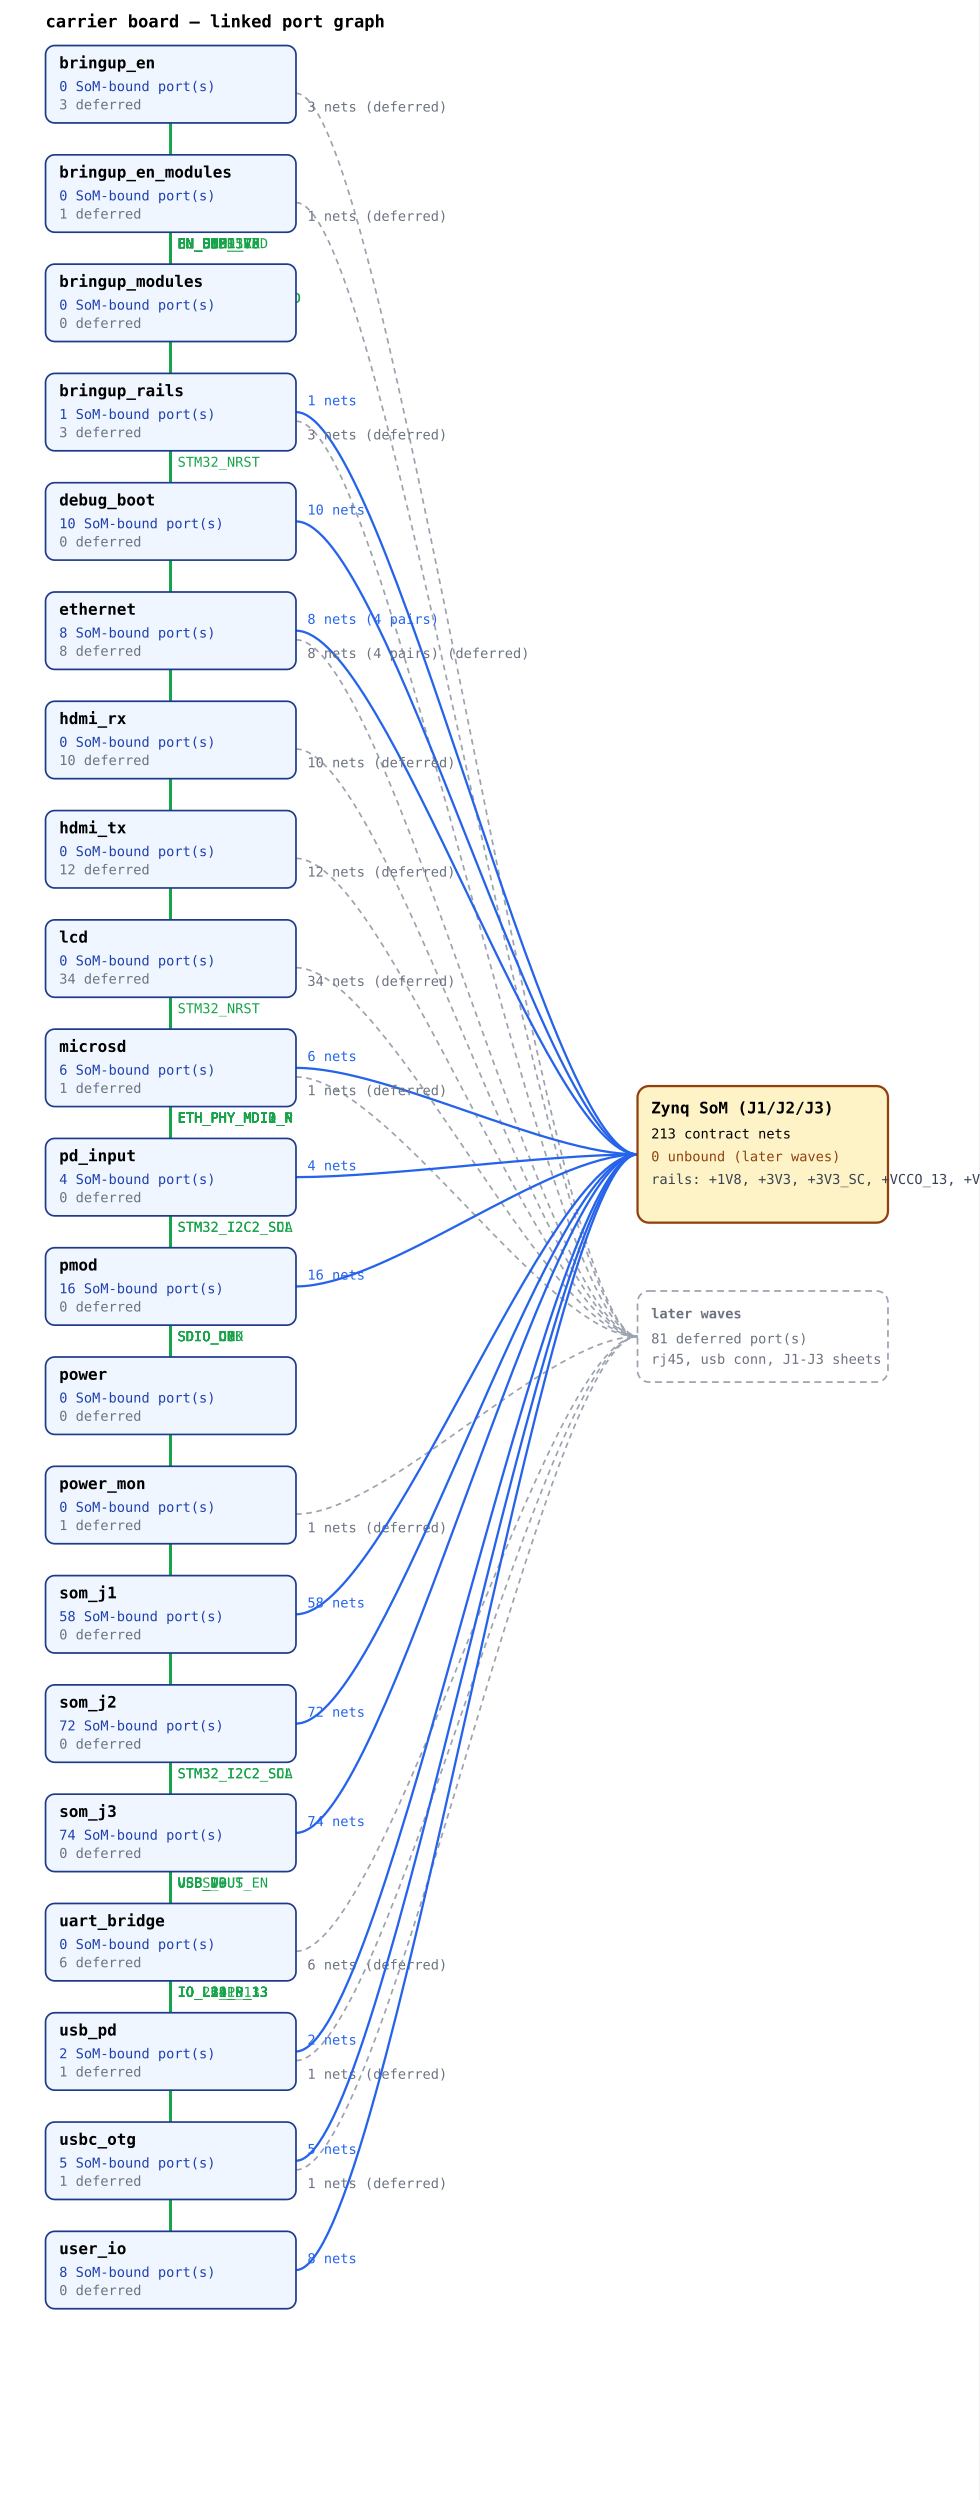
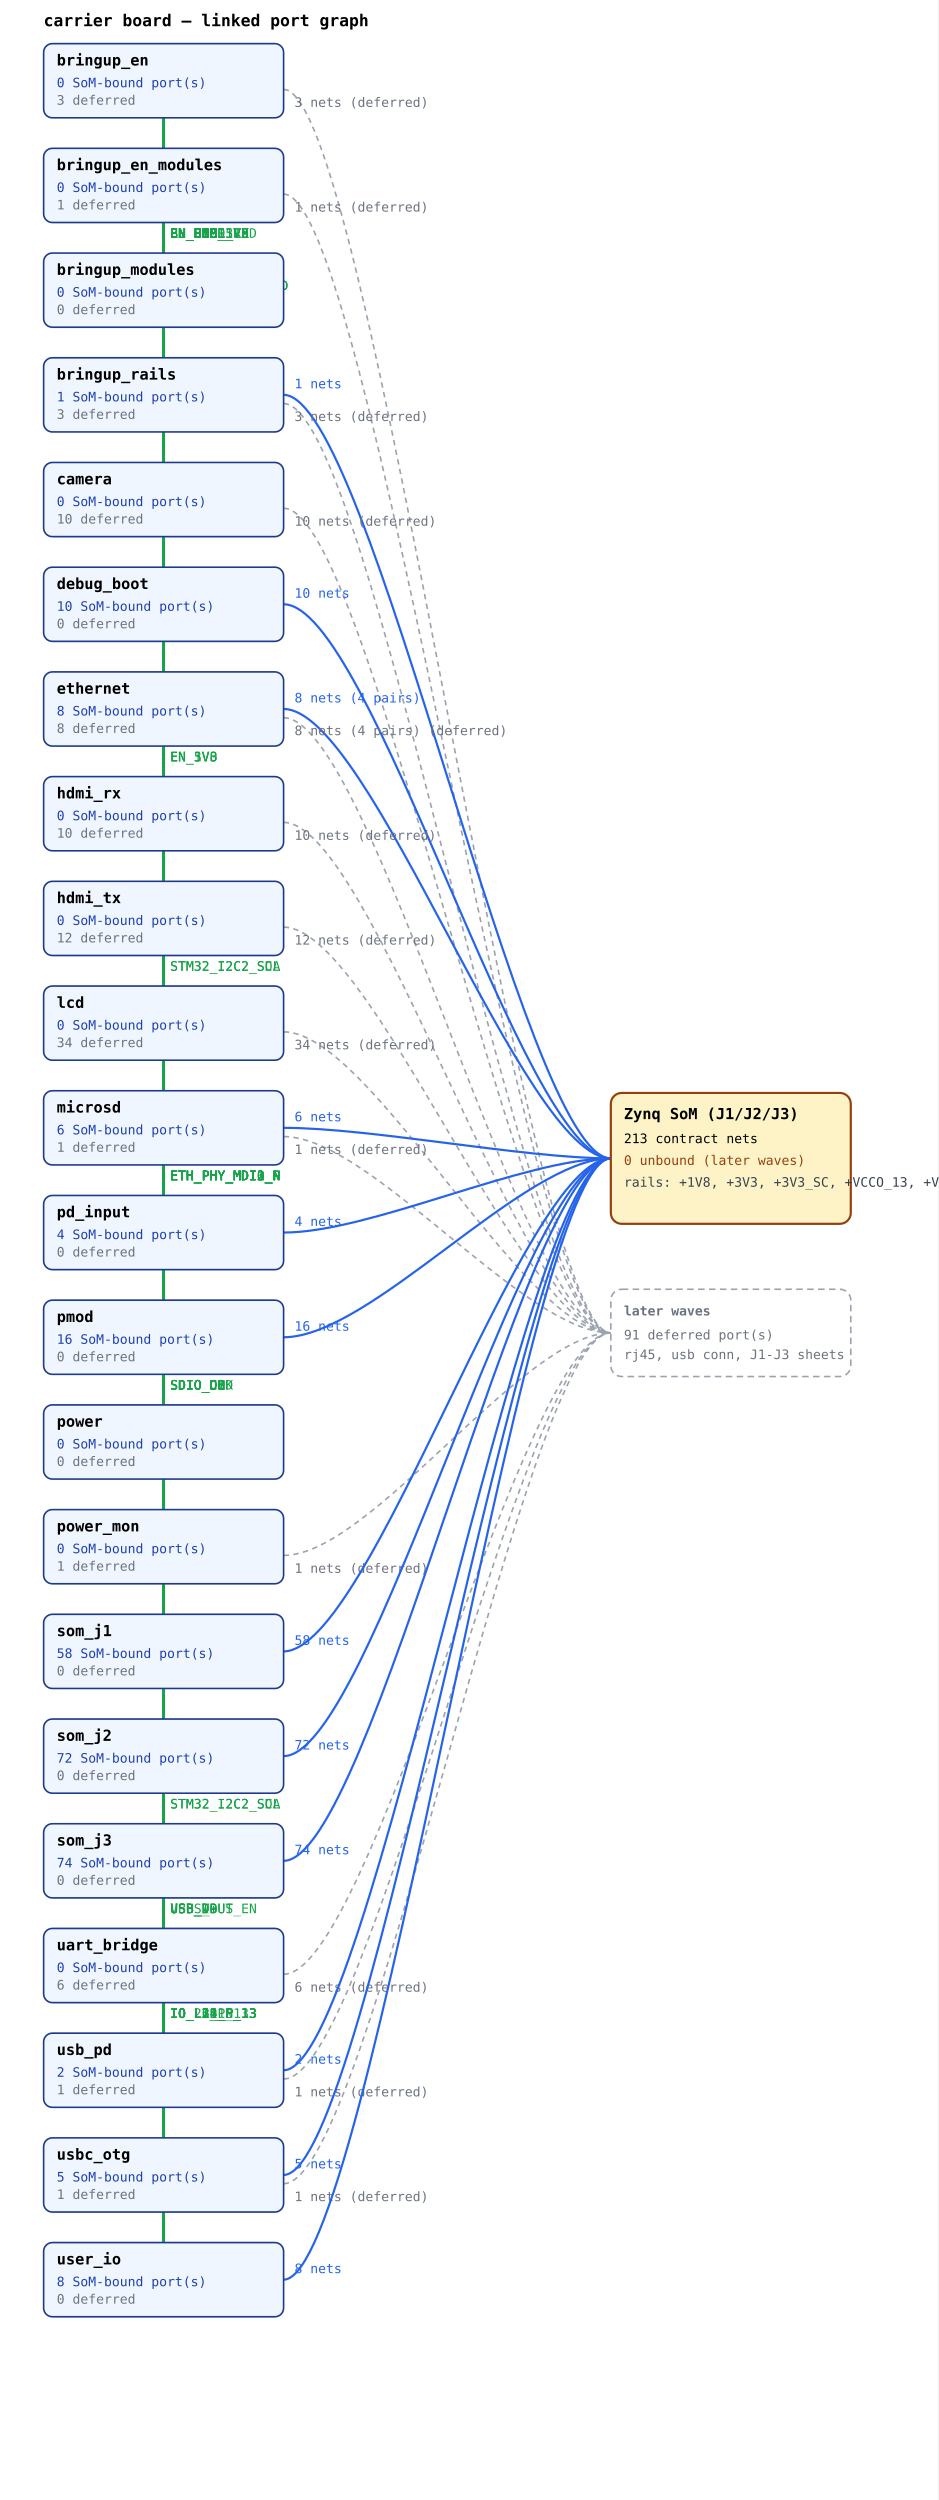
- <svg xmlns="http://www.w3.org/2000/svg" viewBox="0 0 860 2196" font-family="ui-monospace, SFMono-Regular, Menlo, monospace" font-size="12">
-   <rect width="860" height="2196" fill="white" />
+ <svg xmlns="http://www.w3.org/2000/svg" viewBox="0 0 860 2292" font-family="ui-monospace, SFMono-Regular, Menlo, monospace" font-size="12">
+   <rect width="860" height="2292" fill="white" />
  <text x="40" y="24" font-size="15" font-weight="bold">carrier board — linked port graph</text>
-   <path d="M260,82 C340,82 480,1174 560,1174" fill="none" stroke="#9ca3af" stroke-width="1.5" stroke-dasharray="5,4" />
+   <path d="M260,82 C340,82 480,1222 560,1222" fill="none" stroke="#9ca3af" stroke-width="1.5" stroke-dasharray="5,4" />
  <text x="270" y="98" fill="#6b7280">3 nets (deferred)</text>
-   <path d="M260,178 C340,178 480,1174 560,1174" fill="none" stroke="#9ca3af" stroke-width="1.5" stroke-dasharray="5,4" />
+   <path d="M260,178 C340,178 480,1222 560,1222" fill="none" stroke="#9ca3af" stroke-width="1.5" stroke-dasharray="5,4" />
  <text x="270" y="194" fill="#6b7280">1 nets (deferred)</text>
-   <path d="M260,362 C340,362 480,1014 560,1014" fill="none" stroke="#2563eb" stroke-width="2" />
+   <path d="M260,362 C340,362 480,1062 560,1062" fill="none" stroke="#2563eb" stroke-width="2" />
  <text x="270" y="356" fill="#2563eb">1 nets</text>
-   <path d="M260,370 C340,370 480,1174 560,1174" fill="none" stroke="#9ca3af" stroke-width="1.5" stroke-dasharray="5,4" />
+   <path d="M260,370 C340,370 480,1222 560,1222" fill="none" stroke="#9ca3af" stroke-width="1.5" stroke-dasharray="5,4" />
  <text x="270" y="386" fill="#6b7280">3 nets (deferred)</text>
-   <path d="M260,458 C340,458 480,1014 560,1014" fill="none" stroke="#2563eb" stroke-width="2" />
-   <text x="270" y="452" fill="#2563eb">10 nets</text>
-   <path d="M260,554 C340,554 480,1014 560,1014" fill="none" stroke="#2563eb" stroke-width="2" />
-   <text x="270" y="548" fill="#2563eb">8 nets (4 pairs)</text>
-   <path d="M260,562 C340,562 480,1174 560,1174" fill="none" stroke="#9ca3af" stroke-width="1.5" stroke-dasharray="5,4" />
-   <text x="270" y="578" fill="#6b7280">8 nets (4 pairs) (deferred)</text>
-   <path d="M260,658 C340,658 480,1174 560,1174" fill="none" stroke="#9ca3af" stroke-width="1.5" stroke-dasharray="5,4" />
-   <text x="270" y="674" fill="#6b7280">10 nets (deferred)</text>
-   <path d="M260,754 C340,754 480,1174 560,1174" fill="none" stroke="#9ca3af" stroke-width="1.5" stroke-dasharray="5,4" />
-   <text x="270" y="770" fill="#6b7280">12 nets (deferred)</text>
-   <path d="M260,850 C340,850 480,1174 560,1174" fill="none" stroke="#9ca3af" stroke-width="1.5" stroke-dasharray="5,4" />
-   <text x="270" y="866" fill="#6b7280">34 nets (deferred)</text>
-   <path d="M260,938 C340,938 480,1014 560,1014" fill="none" stroke="#2563eb" stroke-width="2" />
-   <text x="270" y="932" fill="#2563eb">6 nets</text>
-   <path d="M260,946 C340,946 480,1174 560,1174" fill="none" stroke="#9ca3af" stroke-width="1.5" stroke-dasharray="5,4" />
-   <text x="270" y="962" fill="#6b7280">1 nets (deferred)</text>
-   <path d="M260,1034 C340,1034 480,1014 560,1014" fill="none" stroke="#2563eb" stroke-width="2" />
-   <text x="270" y="1028" fill="#2563eb">4 nets</text>
-   <path d="M260,1130 C340,1130 480,1014 560,1014" fill="none" stroke="#2563eb" stroke-width="2" />
-   <text x="270" y="1124" fill="#2563eb">16 nets</text>
-   <path d="M260,1330 C340,1330 480,1174 560,1174" fill="none" stroke="#9ca3af" stroke-width="1.5" stroke-dasharray="5,4" />
-   <text x="270" y="1346" fill="#6b7280">1 nets (deferred)</text>
-   <path d="M260,1418 C340,1418 480,1014 560,1014" fill="none" stroke="#2563eb" stroke-width="2" />
-   <text x="270" y="1412" fill="#2563eb">58 nets</text>
-   <path d="M260,1514 C340,1514 480,1014 560,1014" fill="none" stroke="#2563eb" stroke-width="2" />
-   <text x="270" y="1508" fill="#2563eb">72 nets</text>
-   <path d="M260,1610 C340,1610 480,1014 560,1014" fill="none" stroke="#2563eb" stroke-width="2" />
-   <text x="270" y="1604" fill="#2563eb">74 nets</text>
-   <path d="M260,1714 C340,1714 480,1174 560,1174" fill="none" stroke="#9ca3af" stroke-width="1.5" stroke-dasharray="5,4" />
-   <text x="270" y="1730" fill="#6b7280">6 nets (deferred)</text>
-   <path d="M260,1802 C340,1802 480,1014 560,1014" fill="none" stroke="#2563eb" stroke-width="2" />
-   <text x="270" y="1796" fill="#2563eb">2 nets</text>
-   <path d="M260,1810 C340,1810 480,1174 560,1174" fill="none" stroke="#9ca3af" stroke-width="1.5" stroke-dasharray="5,4" />
-   <text x="270" y="1826" fill="#6b7280">1 nets (deferred)</text>
-   <path d="M260,1898 C340,1898 480,1014 560,1014" fill="none" stroke="#2563eb" stroke-width="2" />
-   <text x="270" y="1892" fill="#2563eb">5 nets</text>
-   <path d="M260,1906 C340,1906 480,1174 560,1174" fill="none" stroke="#9ca3af" stroke-width="1.5" stroke-dasharray="5,4" />
+   <path d="M260,466 C340,466 480,1222 560,1222" fill="none" stroke="#9ca3af" stroke-width="1.5" stroke-dasharray="5,4" />
+   <text x="270" y="482" fill="#6b7280">10 nets (deferred)</text>
+   <path d="M260,554 C340,554 480,1062 560,1062" fill="none" stroke="#2563eb" stroke-width="2" />
+   <text x="270" y="548" fill="#2563eb">10 nets</text>
+   <path d="M260,650 C340,650 480,1062 560,1062" fill="none" stroke="#2563eb" stroke-width="2" />
+   <text x="270" y="644" fill="#2563eb">8 nets (4 pairs)</text>
+   <path d="M260,658 C340,658 480,1222 560,1222" fill="none" stroke="#9ca3af" stroke-width="1.5" stroke-dasharray="5,4" />
+   <text x="270" y="674" fill="#6b7280">8 nets (4 pairs) (deferred)</text>
+   <path d="M260,754 C340,754 480,1222 560,1222" fill="none" stroke="#9ca3af" stroke-width="1.5" stroke-dasharray="5,4" />
+   <text x="270" y="770" fill="#6b7280">10 nets (deferred)</text>
+   <path d="M260,850 C340,850 480,1222 560,1222" fill="none" stroke="#9ca3af" stroke-width="1.5" stroke-dasharray="5,4" />
+   <text x="270" y="866" fill="#6b7280">12 nets (deferred)</text>
+   <path d="M260,946 C340,946 480,1222 560,1222" fill="none" stroke="#9ca3af" stroke-width="1.5" stroke-dasharray="5,4" />
+   <text x="270" y="962" fill="#6b7280">34 nets (deferred)</text>
+   <path d="M260,1034 C340,1034 480,1062 560,1062" fill="none" stroke="#2563eb" stroke-width="2" />
+   <text x="270" y="1028" fill="#2563eb">6 nets</text>
+   <path d="M260,1042 C340,1042 480,1222 560,1222" fill="none" stroke="#9ca3af" stroke-width="1.5" stroke-dasharray="5,4" />
+   <text x="270" y="1058" fill="#6b7280">1 nets (deferred)</text>
+   <path d="M260,1130 C340,1130 480,1062 560,1062" fill="none" stroke="#2563eb" stroke-width="2" />
+   <text x="270" y="1124" fill="#2563eb">4 nets</text>
+   <path d="M260,1226 C340,1226 480,1062 560,1062" fill="none" stroke="#2563eb" stroke-width="2" />
+   <text x="270" y="1220" fill="#2563eb">16 nets</text>
+   <path d="M260,1426 C340,1426 480,1222 560,1222" fill="none" stroke="#9ca3af" stroke-width="1.5" stroke-dasharray="5,4" />
+   <text x="270" y="1442" fill="#6b7280">1 nets (deferred)</text>
+   <path d="M260,1514 C340,1514 480,1062 560,1062" fill="none" stroke="#2563eb" stroke-width="2" />
+   <text x="270" y="1508" fill="#2563eb">58 nets</text>
+   <path d="M260,1610 C340,1610 480,1062 560,1062" fill="none" stroke="#2563eb" stroke-width="2" />
+   <text x="270" y="1604" fill="#2563eb">72 nets</text>
+   <path d="M260,1706 C340,1706 480,1062 560,1062" fill="none" stroke="#2563eb" stroke-width="2" />
+   <text x="270" y="1700" fill="#2563eb">74 nets</text>
+   <path d="M260,1810 C340,1810 480,1222 560,1222" fill="none" stroke="#9ca3af" stroke-width="1.5" stroke-dasharray="5,4" />
+   <text x="270" y="1826" fill="#6b7280">6 nets (deferred)</text>
+   <path d="M260,1898 C340,1898 480,1062 560,1062" fill="none" stroke="#2563eb" stroke-width="2" />
+   <text x="270" y="1892" fill="#2563eb">2 nets</text>
+   <path d="M260,1906 C340,1906 480,1222 560,1222" fill="none" stroke="#9ca3af" stroke-width="1.5" stroke-dasharray="5,4" />
  <text x="270" y="1922" fill="#6b7280">1 nets (deferred)</text>
-   <path d="M260,1994 C340,1994 480,1014 560,1014" fill="none" stroke="#2563eb" stroke-width="2" />
-   <text x="270" y="1988" fill="#2563eb">8 nets</text>
+   <path d="M260,1994 C340,1994 480,1062 560,1062" fill="none" stroke="#2563eb" stroke-width="2" />
+   <text x="270" y="1988" fill="#2563eb">5 nets</text>
+   <path d="M260,2002 C340,2002 480,1222 560,1222" fill="none" stroke="#9ca3af" stroke-width="1.5" stroke-dasharray="5,4" />
+   <text x="270" y="2018" fill="#6b7280">1 nets (deferred)</text>
+   <path d="M260,2090 C340,2090 480,1062 560,1062" fill="none" stroke="#2563eb" stroke-width="2" />
+   <text x="270" y="2084" fill="#2563eb">8 nets</text>
  <line x1="150" y1="108" x2="150" y2="328" stroke="#16a34a" stroke-width="2" />
  <text x="156" y="218" fill="#16a34a">BU_DIP_1V8</text>
  <line x1="150" y1="108" x2="150" y2="328" stroke="#16a34a" stroke-width="2" />
  <text x="156" y="218" fill="#16a34a">BU_DIP_3V3</text>
  <line x1="150" y1="108" x2="150" y2="328" stroke="#16a34a" stroke-width="2" />
  <text x="156" y="218" fill="#16a34a">BU_DIP_5V0</text>
-   <line x1="150" y1="108" x2="150" y2="1192" stroke="#16a34a" stroke-width="2" />
-   <text x="156" y="650" fill="#16a34a">EN_1V8</text>
-   <line x1="150" y1="108" x2="150" y2="1192" stroke="#16a34a" stroke-width="2" />
-   <text x="156" y="650" fill="#16a34a">EN_3V3</text>
-   <line x1="150" y1="108" x2="150" y2="1192" stroke="#16a34a" stroke-width="2" />
-   <text x="156" y="650" fill="#16a34a">EN_5V0</text>
+   <line x1="150" y1="108" x2="150" y2="1288" stroke="#16a34a" stroke-width="2" />
+   <text x="156" y="698" fill="#16a34a">EN_1V8</text>
+   <line x1="150" y1="108" x2="150" y2="1288" stroke="#16a34a" stroke-width="2" />
+   <text x="156" y="698" fill="#16a34a">EN_3V3</text>
+   <line x1="150" y1="108" x2="150" y2="1288" stroke="#16a34a" stroke-width="2" />
+   <text x="156" y="698" fill="#16a34a">EN_5V0</text>
  <line x1="150" y1="204" x2="150" y2="232" stroke="#16a34a" stroke-width="2" />
  <text x="156" y="218" fill="#16a34a">EN_CAM</text>
  <line x1="150" y1="204" x2="150" y2="232" stroke="#16a34a" stroke-width="2" />
  <text x="156" y="218" fill="#16a34a">EN_HDMI_RX</text>
  <line x1="150" y1="204" x2="150" y2="232" stroke="#16a34a" stroke-width="2" />
  <text x="156" y="218" fill="#16a34a">EN_HDMI_TX</text>
  <line x1="150" y1="204" x2="150" y2="232" stroke="#16a34a" stroke-width="2" />
  <text x="156" y="218" fill="#16a34a">EN_LCD</text>
  <line x1="150" y1="204" x2="150" y2="232" stroke="#16a34a" stroke-width="2" />
  <text x="156" y="218" fill="#16a34a">EN_PMOD</text>
  <line x1="150" y1="204" x2="150" y2="232" stroke="#16a34a" stroke-width="2" />
  <text x="156" y="218" fill="#16a34a">EN_SD</text>
  <line x1="150" y1="204" x2="150" y2="232" stroke="#16a34a" stroke-width="2" />
  <text x="156" y="218" fill="#16a34a">EN_USB</text>
  <line x1="150" y1="204" x2="150" y2="232" stroke="#16a34a" stroke-width="2" />
  <text x="156" y="218" fill="#16a34a">EN_USER_LED</text>
  <line x1="150" y1="204" x2="150" y2="328" stroke="#16a34a" stroke-width="2" />
  <text x="156" y="266" fill="#16a34a">BU_DIP_CAM</text>
  <line x1="150" y1="204" x2="150" y2="328" stroke="#16a34a" stroke-width="2" />
  <text x="156" y="266" fill="#16a34a">BU_DIP_HDMI_RX</text>
  <line x1="150" y1="204" x2="150" y2="328" stroke="#16a34a" stroke-width="2" />
  <text x="156" y="266" fill="#16a34a">BU_DIP_HDMI_TX</text>
  <line x1="150" y1="204" x2="150" y2="328" stroke="#16a34a" stroke-width="2" />
  <text x="156" y="266" fill="#16a34a">BU_DIP_LCD</text>
  <line x1="150" y1="204" x2="150" y2="328" stroke="#16a34a" stroke-width="2" />
  <text x="156" y="266" fill="#16a34a">BU_DIP_PMOD</text>
  <line x1="150" y1="204" x2="150" y2="328" stroke="#16a34a" stroke-width="2" />
  <text x="156" y="266" fill="#16a34a">BU_DIP_SD</text>
  <line x1="150" y1="204" x2="150" y2="328" stroke="#16a34a" stroke-width="2" />
  <text x="156" y="266" fill="#16a34a">BU_DIP_SPARE</text>
  <line x1="150" y1="204" x2="150" y2="328" stroke="#16a34a" stroke-width="2" />
  <text x="156" y="266" fill="#16a34a">BU_DIP_USB</text>
  <line x1="150" y1="204" x2="150" y2="328" stroke="#16a34a" stroke-width="2" />
  <text x="156" y="266" fill="#16a34a">BU_DIP_USER_LED</text>
  <line x1="150" y1="204" x2="150" y2="328" stroke="#16a34a" stroke-width="2" />
  <text x="156" y="266" fill="#16a34a">BU_OVR_CAM</text>
  <line x1="150" y1="204" x2="150" y2="328" stroke="#16a34a" stroke-width="2" />
  <text x="156" y="266" fill="#16a34a">BU_OVR_HDMI_RX</text>
  <line x1="150" y1="204" x2="150" y2="328" stroke="#16a34a" stroke-width="2" />
  <text x="156" y="266" fill="#16a34a">BU_OVR_HDMI_TX</text>
  <line x1="150" y1="204" x2="150" y2="328" stroke="#16a34a" stroke-width="2" />
  <text x="156" y="266" fill="#16a34a">BU_OVR_LCD</text>
  <line x1="150" y1="204" x2="150" y2="328" stroke="#16a34a" stroke-width="2" />
  <text x="156" y="266" fill="#16a34a">BU_OVR_LCD_BL</text>
  <line x1="150" y1="204" x2="150" y2="328" stroke="#16a34a" stroke-width="2" />
  <text x="156" y="266" fill="#16a34a">BU_OVR_PMOD</text>
  <line x1="150" y1="204" x2="150" y2="328" stroke="#16a34a" stroke-width="2" />
  <text x="156" y="266" fill="#16a34a">BU_OVR_SD</text>
  <line x1="150" y1="204" x2="150" y2="328" stroke="#16a34a" stroke-width="2" />
  <text x="156" y="266" fill="#16a34a">BU_OVR_USB</text>
  <line x1="150" y1="204" x2="150" y2="328" stroke="#16a34a" stroke-width="2" />
  <text x="156" y="266" fill="#16a34a">BU_OVR_USER_LED</text>
-   <line x1="150" y1="396" x2="150" y2="424" stroke="#16a34a" stroke-width="2" />
-   <text x="156" y="410" fill="#16a34a">STM32_NRST</text>
-   <line x1="150" y1="396" x2="150" y2="1288" stroke="#16a34a" stroke-width="2" />
-   <text x="156" y="842" fill="#16a34a">STM32_I2C2_SCL</text>
-   <line x1="150" y1="396" x2="150" y2="1288" stroke="#16a34a" stroke-width="2" />
-   <text x="156" y="842" fill="#16a34a">STM32_I2C2_SDA</text>
+   <line x1="150" y1="396" x2="150" y2="520" stroke="#16a34a" stroke-width="2" />
+   <text x="156" y="458" fill="#16a34a">STM32_NRST</text>
  <line x1="150" y1="396" x2="150" y2="1384" stroke="#16a34a" stroke-width="2" />
-   <text x="156" y="890" fill="#16a34a">STM32_NRST</text>
-   <line x1="150" y1="396" x2="150" y2="1768" stroke="#16a34a" stroke-width="2" />
-   <text x="156" y="1082" fill="#16a34a">STM32_I2C2_SCL</text>
-   <line x1="150" y1="396" x2="150" y2="1768" stroke="#16a34a" stroke-width="2" />
-   <text x="156" y="1082" fill="#16a34a">STM32_I2C2_SDA</text>
-   <line x1="150" y1="492" x2="150" y2="1384" stroke="#16a34a" stroke-width="2" />
-   <text x="156" y="938" fill="#16a34a">STM32_BOOT0</text>
-   <line x1="150" y1="492" x2="150" y2="1384" stroke="#16a34a" stroke-width="2" />
-   <text x="156" y="938" fill="#16a34a">STM32_GPIO5</text>
-   <line x1="150" y1="492" x2="150" y2="1384" stroke="#16a34a" stroke-width="2" />
-   <text x="156" y="938" fill="#16a34a">STM32_GPIO6</text>
-   <line x1="150" y1="492" x2="150" y2="1384" stroke="#16a34a" stroke-width="2" />
-   <text x="156" y="938" fill="#16a34a">STM32_GPIO7</text>
-   <line x1="150" y1="492" x2="150" y2="1384" stroke="#16a34a" stroke-width="2" />
-   <text x="156" y="938" fill="#16a34a">STM32_GPIO8</text>
-   <line x1="150" y1="492" x2="150" y2="1384" stroke="#16a34a" stroke-width="2" />
+   <text x="156" y="890" fill="#16a34a">STM32_I2C2_SCL</text>
+   <line x1="150" y1="396" x2="150" y2="1384" stroke="#16a34a" stroke-width="2" />
+   <text x="156" y="890" fill="#16a34a">STM32_I2C2_SDA</text>
+   <line x1="150" y1="396" x2="150" y2="1480" stroke="#16a34a" stroke-width="2" />
  <text x="156" y="938" fill="#16a34a">STM32_NRST</text>
-   <line x1="150" y1="492" x2="150" y2="1384" stroke="#16a34a" stroke-width="2" />
-   <text x="156" y="938" fill="#16a34a">ZYNQ_TCK</text>
-   <line x1="150" y1="492" x2="150" y2="1384" stroke="#16a34a" stroke-width="2" />
-   <text x="156" y="938" fill="#16a34a">ZYNQ_TDI</text>
-   <line x1="150" y1="492" x2="150" y2="1384" stroke="#16a34a" stroke-width="2" />
-   <text x="156" y="938" fill="#16a34a">ZYNQ_TDO</text>
-   <line x1="150" y1="492" x2="150" y2="1384" stroke="#16a34a" stroke-width="2" />
-   <text x="156" y="938" fill="#16a34a">ZYNQ_TMS</text>
-   <line x1="150" y1="588" x2="150" y2="1384" stroke="#16a34a" stroke-width="2" />
-   <text x="156" y="986" fill="#16a34a">ETH_PHY_MDI0_N</text>
-   <line x1="150" y1="588" x2="150" y2="1384" stroke="#16a34a" stroke-width="2" />
-   <text x="156" y="986" fill="#16a34a">ETH_PHY_MDI0_P</text>
-   <line x1="150" y1="588" x2="150" y2="1384" stroke="#16a34a" stroke-width="2" />
-   <text x="156" y="986" fill="#16a34a">ETH_PHY_MDI1_N</text>
-   <line x1="150" y1="588" x2="150" y2="1384" stroke="#16a34a" stroke-width="2" />
-   <text x="156" y="986" fill="#16a34a">ETH_PHY_MDI1_P</text>
-   <line x1="150" y1="588" x2="150" y2="1384" stroke="#16a34a" stroke-width="2" />
-   <text x="156" y="986" fill="#16a34a">ETH_PHY_MDI2_N</text>
-   <line x1="150" y1="588" x2="150" y2="1384" stroke="#16a34a" stroke-width="2" />
-   <text x="156" y="986" fill="#16a34a">ETH_PHY_MDI2_P</text>
-   <line x1="150" y1="588" x2="150" y2="1384" stroke="#16a34a" stroke-width="2" />
-   <text x="156" y="986" fill="#16a34a">ETH_PHY_MDI3_N</text>
-   <line x1="150" y1="588" x2="150" y2="1384" stroke="#16a34a" stroke-width="2" />
-   <text x="156" y="986" fill="#16a34a">ETH_PHY_MDI3_P</text>
-   <line x1="150" y1="972" x2="150" y2="1384" stroke="#16a34a" stroke-width="2" />
-   <text x="156" y="1178" fill="#16a34a">SDIO_CLK</text>
-   <line x1="150" y1="972" x2="150" y2="1384" stroke="#16a34a" stroke-width="2" />
-   <text x="156" y="1178" fill="#16a34a">SDIO_CMD</text>
-   <line x1="150" y1="972" x2="150" y2="1384" stroke="#16a34a" stroke-width="2" />
-   <text x="156" y="1178" fill="#16a34a">SDIO_D0</text>
-   <line x1="150" y1="972" x2="150" y2="1384" stroke="#16a34a" stroke-width="2" />
-   <text x="156" y="1178" fill="#16a34a">SDIO_D1</text>
-   <line x1="150" y1="972" x2="150" y2="1384" stroke="#16a34a" stroke-width="2" />
-   <text x="156" y="1178" fill="#16a34a">SDIO_D2</text>
-   <line x1="150" y1="972" x2="150" y2="1384" stroke="#16a34a" stroke-width="2" />
-   <text x="156" y="1178" fill="#16a34a">SDIO_D3</text>
-   <line x1="150" y1="1068" x2="150" y2="1384" stroke="#16a34a" stroke-width="2" />
-   <text x="156" y="1226" fill="#16a34a">STM32_USB_CC1</text>
-   <line x1="150" y1="1068" x2="150" y2="1384" stroke="#16a34a" stroke-width="2" />
-   <text x="156" y="1226" fill="#16a34a">STM32_USB_CC2</text>
-   <line x1="150" y1="1068" x2="150" y2="1384" stroke="#16a34a" stroke-width="2" />
-   <text x="156" y="1226" fill="#16a34a">STM32_USB_D_N</text>
-   <line x1="150" y1="1068" x2="150" y2="1384" stroke="#16a34a" stroke-width="2" />
-   <text x="156" y="1226" fill="#16a34a">STM32_USB_D_P</text>
-   <line x1="150" y1="1068" x2="150" y2="1768" stroke="#16a34a" stroke-width="2" />
-   <text x="156" y="1418" fill="#16a34a">STM32_USB_CC1</text>
-   <line x1="150" y1="1068" x2="150" y2="1768" stroke="#16a34a" stroke-width="2" />
-   <text x="156" y="1418" fill="#16a34a">STM32_USB_CC2</text>
+   <line x1="150" y1="396" x2="150" y2="1864" stroke="#16a34a" stroke-width="2" />
+   <text x="156" y="1130" fill="#16a34a">STM32_I2C2_SCL</text>
+   <line x1="150" y1="396" x2="150" y2="1864" stroke="#16a34a" stroke-width="2" />
+   <text x="156" y="1130" fill="#16a34a">STM32_I2C2_SDA</text>
+   <line x1="150" y1="588" x2="150" y2="1480" stroke="#16a34a" stroke-width="2" />
+   <text x="156" y="1034" fill="#16a34a">STM32_BOOT0</text>
+   <line x1="150" y1="588" x2="150" y2="1480" stroke="#16a34a" stroke-width="2" />
+   <text x="156" y="1034" fill="#16a34a">STM32_GPIO5</text>
+   <line x1="150" y1="588" x2="150" y2="1480" stroke="#16a34a" stroke-width="2" />
+   <text x="156" y="1034" fill="#16a34a">STM32_GPIO6</text>
+   <line x1="150" y1="588" x2="150" y2="1480" stroke="#16a34a" stroke-width="2" />
+   <text x="156" y="1034" fill="#16a34a">STM32_GPIO7</text>
+   <line x1="150" y1="588" x2="150" y2="1480" stroke="#16a34a" stroke-width="2" />
+   <text x="156" y="1034" fill="#16a34a">STM32_GPIO8</text>
+   <line x1="150" y1="588" x2="150" y2="1480" stroke="#16a34a" stroke-width="2" />
+   <text x="156" y="1034" fill="#16a34a">STM32_NRST</text>
+   <line x1="150" y1="588" x2="150" y2="1480" stroke="#16a34a" stroke-width="2" />
+   <text x="156" y="1034" fill="#16a34a">ZYNQ_TCK</text>
+   <line x1="150" y1="588" x2="150" y2="1480" stroke="#16a34a" stroke-width="2" />
+   <text x="156" y="1034" fill="#16a34a">ZYNQ_TDI</text>
+   <line x1="150" y1="588" x2="150" y2="1480" stroke="#16a34a" stroke-width="2" />
+   <text x="156" y="1034" fill="#16a34a">ZYNQ_TDO</text>
+   <line x1="150" y1="588" x2="150" y2="1480" stroke="#16a34a" stroke-width="2" />
+   <text x="156" y="1034" fill="#16a34a">ZYNQ_TMS</text>
+   <line x1="150" y1="684" x2="150" y2="1480" stroke="#16a34a" stroke-width="2" />
+   <text x="156" y="1082" fill="#16a34a">ETH_PHY_MDI0_N</text>
+   <line x1="150" y1="684" x2="150" y2="1480" stroke="#16a34a" stroke-width="2" />
+   <text x="156" y="1082" fill="#16a34a">ETH_PHY_MDI0_P</text>
+   <line x1="150" y1="684" x2="150" y2="1480" stroke="#16a34a" stroke-width="2" />
+   <text x="156" y="1082" fill="#16a34a">ETH_PHY_MDI1_N</text>
+   <line x1="150" y1="684" x2="150" y2="1480" stroke="#16a34a" stroke-width="2" />
+   <text x="156" y="1082" fill="#16a34a">ETH_PHY_MDI1_P</text>
+   <line x1="150" y1="684" x2="150" y2="1480" stroke="#16a34a" stroke-width="2" />
+   <text x="156" y="1082" fill="#16a34a">ETH_PHY_MDI2_N</text>
+   <line x1="150" y1="684" x2="150" y2="1480" stroke="#16a34a" stroke-width="2" />
+   <text x="156" y="1082" fill="#16a34a">ETH_PHY_MDI2_P</text>
+   <line x1="150" y1="684" x2="150" y2="1480" stroke="#16a34a" stroke-width="2" />
+   <text x="156" y="1082" fill="#16a34a">ETH_PHY_MDI3_N</text>
+   <line x1="150" y1="684" x2="150" y2="1480" stroke="#16a34a" stroke-width="2" />
+   <text x="156" y="1082" fill="#16a34a">ETH_PHY_MDI3_P</text>
+   <line x1="150" y1="1068" x2="150" y2="1480" stroke="#16a34a" stroke-width="2" />
+   <text x="156" y="1274" fill="#16a34a">SDIO_CLK</text>
+   <line x1="150" y1="1068" x2="150" y2="1480" stroke="#16a34a" stroke-width="2" />
+   <text x="156" y="1274" fill="#16a34a">SDIO_CMD</text>
+   <line x1="150" y1="1068" x2="150" y2="1480" stroke="#16a34a" stroke-width="2" />
+   <text x="156" y="1274" fill="#16a34a">SDIO_D0</text>
+   <line x1="150" y1="1068" x2="150" y2="1480" stroke="#16a34a" stroke-width="2" />
+   <text x="156" y="1274" fill="#16a34a">SDIO_D1</text>
+   <line x1="150" y1="1068" x2="150" y2="1480" stroke="#16a34a" stroke-width="2" />
+   <text x="156" y="1274" fill="#16a34a">SDIO_D2</text>
+   <line x1="150" y1="1068" x2="150" y2="1480" stroke="#16a34a" stroke-width="2" />
+   <text x="156" y="1274" fill="#16a34a">SDIO_D3</text>
  <line x1="150" y1="1164" x2="150" y2="1480" stroke="#16a34a" stroke-width="2" />
-   <text x="156" y="1322" fill="#16a34a">IO_L10_N_13</text>
+   <text x="156" y="1322" fill="#16a34a">STM32_USB_CC1</text>
  <line x1="150" y1="1164" x2="150" y2="1480" stroke="#16a34a" stroke-width="2" />
-   <text x="156" y="1322" fill="#16a34a">IO_L10_P_13</text>
+   <text x="156" y="1322" fill="#16a34a">STM32_USB_CC2</text>
  <line x1="150" y1="1164" x2="150" y2="1480" stroke="#16a34a" stroke-width="2" />
-   <text x="156" y="1322" fill="#16a34a">IO_L2_N_13</text>
+   <text x="156" y="1322" fill="#16a34a">STM32_USB_D_N</text>
  <line x1="150" y1="1164" x2="150" y2="1480" stroke="#16a34a" stroke-width="2" />
-   <text x="156" y="1322" fill="#16a34a">IO_L2_P_13</text>
-   <line x1="150" y1="1164" x2="150" y2="1480" stroke="#16a34a" stroke-width="2" />
-   <text x="156" y="1322" fill="#16a34a">IO_L3_N_13</text>
-   <line x1="150" y1="1164" x2="150" y2="1480" stroke="#16a34a" stroke-width="2" />
-   <text x="156" y="1322" fill="#16a34a">IO_L3_P_13</text>
-   <line x1="150" y1="1164" x2="150" y2="1480" stroke="#16a34a" stroke-width="2" />
-   <text x="156" y="1322" fill="#16a34a">IO_L4_N_13</text>
-   <line x1="150" y1="1164" x2="150" y2="1480" stroke="#16a34a" stroke-width="2" />
-   <text x="156" y="1322" fill="#16a34a">IO_L4_P_13</text>
-   <line x1="150" y1="1164" x2="150" y2="1480" stroke="#16a34a" stroke-width="2" />
-   <text x="156" y="1322" fill="#16a34a">IO_L5P_13</text>
-   <line x1="150" y1="1164" x2="150" y2="1480" stroke="#16a34a" stroke-width="2" />
-   <text x="156" y="1322" fill="#16a34a">IO_L5_N_13</text>
-   <line x1="150" y1="1164" x2="150" y2="1480" stroke="#16a34a" stroke-width="2" />
-   <text x="156" y="1322" fill="#16a34a">IO_L7_N_13</text>
-   <line x1="150" y1="1164" x2="150" y2="1480" stroke="#16a34a" stroke-width="2" />
-   <text x="156" y="1322" fill="#16a34a">IO_L7_P_13</text>
-   <line x1="150" y1="1164" x2="150" y2="1480" stroke="#16a34a" stroke-width="2" />
-   <text x="156" y="1322" fill="#16a34a">IO_L8_N_13</text>
-   <line x1="150" y1="1164" x2="150" y2="1480" stroke="#16a34a" stroke-width="2" />
-   <text x="156" y="1322" fill="#16a34a">IO_L8_P_13</text>
-   <line x1="150" y1="1164" x2="150" y2="1480" stroke="#16a34a" stroke-width="2" />
-   <text x="156" y="1322" fill="#16a34a">IO_L9_DQS_N_13</text>
-   <line x1="150" y1="1164" x2="150" y2="1480" stroke="#16a34a" stroke-width="2" />
-   <text x="156" y="1322" fill="#16a34a">IO_L9_DQS_P_13</text>
-   <line x1="150" y1="1356" x2="150" y2="1768" stroke="#16a34a" stroke-width="2" />
-   <text x="156" y="1562" fill="#16a34a">STM32_I2C2_SCL</text>
-   <line x1="150" y1="1356" x2="150" y2="1768" stroke="#16a34a" stroke-width="2" />
-   <text x="156" y="1562" fill="#16a34a">STM32_I2C2_SDA</text>
-   <line x1="150" y1="1452" x2="150" y2="1768" stroke="#16a34a" stroke-width="2" />
-   <text x="156" y="1610" fill="#16a34a">STM32_USB_CC1</text>
-   <line x1="150" y1="1452" x2="150" y2="1768" stroke="#16a34a" stroke-width="2" />
-   <text x="156" y="1610" fill="#16a34a">STM32_USB_CC2</text>
+   <text x="156" y="1322" fill="#16a34a">STM32_USB_D_P</text>
+   <line x1="150" y1="1164" x2="150" y2="1864" stroke="#16a34a" stroke-width="2" />
+   <text x="156" y="1514" fill="#16a34a">STM32_USB_CC1</text>
+   <line x1="150" y1="1164" x2="150" y2="1864" stroke="#16a34a" stroke-width="2" />
+   <text x="156" y="1514" fill="#16a34a">STM32_USB_CC2</text>
+   <line x1="150" y1="1260" x2="150" y2="1576" stroke="#16a34a" stroke-width="2" />
+   <text x="156" y="1418" fill="#16a34a">IO_L10_N_13</text>
+   <line x1="150" y1="1260" x2="150" y2="1576" stroke="#16a34a" stroke-width="2" />
+   <text x="156" y="1418" fill="#16a34a">IO_L10_P_13</text>
+   <line x1="150" y1="1260" x2="150" y2="1576" stroke="#16a34a" stroke-width="2" />
+   <text x="156" y="1418" fill="#16a34a">IO_L2_N_13</text>
+   <line x1="150" y1="1260" x2="150" y2="1576" stroke="#16a34a" stroke-width="2" />
+   <text x="156" y="1418" fill="#16a34a">IO_L2_P_13</text>
+   <line x1="150" y1="1260" x2="150" y2="1576" stroke="#16a34a" stroke-width="2" />
+   <text x="156" y="1418" fill="#16a34a">IO_L3_N_13</text>
+   <line x1="150" y1="1260" x2="150" y2="1576" stroke="#16a34a" stroke-width="2" />
+   <text x="156" y="1418" fill="#16a34a">IO_L3_P_13</text>
+   <line x1="150" y1="1260" x2="150" y2="1576" stroke="#16a34a" stroke-width="2" />
+   <text x="156" y="1418" fill="#16a34a">IO_L4_N_13</text>
+   <line x1="150" y1="1260" x2="150" y2="1576" stroke="#16a34a" stroke-width="2" />
+   <text x="156" y="1418" fill="#16a34a">IO_L4_P_13</text>
+   <line x1="150" y1="1260" x2="150" y2="1576" stroke="#16a34a" stroke-width="2" />
+   <text x="156" y="1418" fill="#16a34a">IO_L5P_13</text>
+   <line x1="150" y1="1260" x2="150" y2="1576" stroke="#16a34a" stroke-width="2" />
+   <text x="156" y="1418" fill="#16a34a">IO_L5_N_13</text>
+   <line x1="150" y1="1260" x2="150" y2="1576" stroke="#16a34a" stroke-width="2" />
+   <text x="156" y="1418" fill="#16a34a">IO_L7_N_13</text>
+   <line x1="150" y1="1260" x2="150" y2="1576" stroke="#16a34a" stroke-width="2" />
+   <text x="156" y="1418" fill="#16a34a">IO_L7_P_13</text>
+   <line x1="150" y1="1260" x2="150" y2="1576" stroke="#16a34a" stroke-width="2" />
+   <text x="156" y="1418" fill="#16a34a">IO_L8_N_13</text>
+   <line x1="150" y1="1260" x2="150" y2="1576" stroke="#16a34a" stroke-width="2" />
+   <text x="156" y="1418" fill="#16a34a">IO_L8_P_13</text>
+   <line x1="150" y1="1260" x2="150" y2="1576" stroke="#16a34a" stroke-width="2" />
+   <text x="156" y="1418" fill="#16a34a">IO_L9_DQS_N_13</text>
+   <line x1="150" y1="1260" x2="150" y2="1576" stroke="#16a34a" stroke-width="2" />
+   <text x="156" y="1418" fill="#16a34a">IO_L9_DQS_P_13</text>
  <line x1="150" y1="1452" x2="150" y2="1864" stroke="#16a34a" stroke-width="2" />
-   <text x="156" y="1658" fill="#16a34a">USB_D+</text>
+   <text x="156" y="1658" fill="#16a34a">STM32_I2C2_SCL</text>
  <line x1="150" y1="1452" x2="150" y2="1864" stroke="#16a34a" stroke-width="2" />
-   <text x="156" y="1658" fill="#16a34a">USB_D-</text>
-   <line x1="150" y1="1452" x2="150" y2="1864" stroke="#16a34a" stroke-width="2" />
-   <text x="156" y="1658" fill="#16a34a">USB_ID</text>
-   <line x1="150" y1="1452" x2="150" y2="1864" stroke="#16a34a" stroke-width="2" />
-   <text x="156" y="1658" fill="#16a34a">USB_VBUS</text>
-   <line x1="150" y1="1452" x2="150" y2="1864" stroke="#16a34a" stroke-width="2" />
-   <text x="156" y="1658" fill="#16a34a">VBUS_OUT_EN</text>
-   <line x1="150" y1="1548" x2="150" y2="1960" stroke="#16a34a" stroke-width="2" />
-   <text x="156" y="1754" fill="#16a34a">IO_25_13</text>
-   <line x1="150" y1="1548" x2="150" y2="1960" stroke="#16a34a" stroke-width="2" />
-   <text x="156" y="1754" fill="#16a34a">IO_L15_P_13</text>
-   <line x1="150" y1="1548" x2="150" y2="1960" stroke="#16a34a" stroke-width="2" />
-   <text x="156" y="1754" fill="#16a34a">IO_L19_P_13</text>
-   <line x1="150" y1="1548" x2="150" y2="1960" stroke="#16a34a" stroke-width="2" />
-   <text x="156" y="1754" fill="#16a34a">IO_L21_P_13</text>
-   <line x1="150" y1="1548" x2="150" y2="1960" stroke="#16a34a" stroke-width="2" />
-   <text x="156" y="1754" fill="#16a34a">IO_L22_P_13</text>
-   <line x1="150" y1="1548" x2="150" y2="1960" stroke="#16a34a" stroke-width="2" />
-   <text x="156" y="1754" fill="#16a34a">IO_L24_N_13</text>
-   <line x1="150" y1="1548" x2="150" y2="1960" stroke="#16a34a" stroke-width="2" />
-   <text x="156" y="1754" fill="#16a34a">IO_L24_P_13</text>
-   <line x1="150" y1="1548" x2="150" y2="1960" stroke="#16a34a" stroke-width="2" />
-   <text x="156" y="1754" fill="#16a34a">IO_L6_P_13</text>
+   <text x="156" y="1658" fill="#16a34a">STM32_I2C2_SDA</text>
+   <line x1="150" y1="1548" x2="150" y2="1864" stroke="#16a34a" stroke-width="2" />
+   <text x="156" y="1706" fill="#16a34a">STM32_USB_CC1</text>
+   <line x1="150" y1="1548" x2="150" y2="1864" stroke="#16a34a" stroke-width="2" />
+   <text x="156" y="1706" fill="#16a34a">STM32_USB_CC2</text>
+   <line x1="150" y1="1548" x2="150" y2="1960" stroke="#16a34a" stroke-width="2" />
+   <text x="156" y="1754" fill="#16a34a">USB_D+</text>
+   <line x1="150" y1="1548" x2="150" y2="1960" stroke="#16a34a" stroke-width="2" />
+   <text x="156" y="1754" fill="#16a34a">USB_D-</text>
+   <line x1="150" y1="1548" x2="150" y2="1960" stroke="#16a34a" stroke-width="2" />
+   <text x="156" y="1754" fill="#16a34a">USB_ID</text>
+   <line x1="150" y1="1548" x2="150" y2="1960" stroke="#16a34a" stroke-width="2" />
+   <text x="156" y="1754" fill="#16a34a">USB_VBUS</text>
+   <line x1="150" y1="1548" x2="150" y2="1960" stroke="#16a34a" stroke-width="2" />
+   <text x="156" y="1754" fill="#16a34a">VBUS_OUT_EN</text>
+   <line x1="150" y1="1644" x2="150" y2="2056" stroke="#16a34a" stroke-width="2" />
+   <text x="156" y="1850" fill="#16a34a">IO_25_13</text>
+   <line x1="150" y1="1644" x2="150" y2="2056" stroke="#16a34a" stroke-width="2" />
+   <text x="156" y="1850" fill="#16a34a">IO_L15_P_13</text>
+   <line x1="150" y1="1644" x2="150" y2="2056" stroke="#16a34a" stroke-width="2" />
+   <text x="156" y="1850" fill="#16a34a">IO_L19_P_13</text>
+   <line x1="150" y1="1644" x2="150" y2="2056" stroke="#16a34a" stroke-width="2" />
+   <text x="156" y="1850" fill="#16a34a">IO_L21_P_13</text>
+   <line x1="150" y1="1644" x2="150" y2="2056" stroke="#16a34a" stroke-width="2" />
+   <text x="156" y="1850" fill="#16a34a">IO_L22_P_13</text>
+   <line x1="150" y1="1644" x2="150" y2="2056" stroke="#16a34a" stroke-width="2" />
+   <text x="156" y="1850" fill="#16a34a">IO_L24_N_13</text>
+   <line x1="150" y1="1644" x2="150" y2="2056" stroke="#16a34a" stroke-width="2" />
+   <text x="156" y="1850" fill="#16a34a">IO_L24_P_13</text>
+   <line x1="150" y1="1644" x2="150" y2="2056" stroke="#16a34a" stroke-width="2" />
+   <text x="156" y="1850" fill="#16a34a">IO_L6_P_13</text>
  <rect x="40" y="40" width="220" height="68" rx="8" fill="#eff6ff" stroke="#1e3a8a" stroke-width="1.5" />
  <text x="52" y="60" font-weight="bold" font-size="14">bringup_en</text>
  <text x="52" y="80" fill="#1e40af">0 SoM-bound port(s)</text>
  <text x="52" y="96" fill="#6b7280">3 deferred</text>
  <rect x="40" y="136" width="220" height="68" rx="8" fill="#eff6ff" stroke="#1e3a8a" stroke-width="1.5" />
  <text x="52" y="156" font-weight="bold" font-size="14">bringup_en_modules</text>
  <text x="52" y="176" fill="#1e40af">0 SoM-bound port(s)</text>
  <text x="52" y="192" fill="#6b7280">1 deferred</text>
  <rect x="40" y="232" width="220" height="68" rx="8" fill="#eff6ff" stroke="#1e3a8a" stroke-width="1.5" />
  <text x="52" y="252" font-weight="bold" font-size="14">bringup_modules</text>
  <text x="52" y="272" fill="#1e40af">0 SoM-bound port(s)</text>
  <text x="52" y="288" fill="#6b7280">0 deferred</text>
  <rect x="40" y="328" width="220" height="68" rx="8" fill="#eff6ff" stroke="#1e3a8a" stroke-width="1.5" />
  <text x="52" y="348" font-weight="bold" font-size="14">bringup_rails</text>
  <text x="52" y="368" fill="#1e40af">1 SoM-bound port(s)</text>
  <text x="52" y="384" fill="#6b7280">3 deferred</text>
  <rect x="40" y="424" width="220" height="68" rx="8" fill="#eff6ff" stroke="#1e3a8a" stroke-width="1.5" />
-   <text x="52" y="444" font-weight="bold" font-size="14">debug_boot</text>
-   <text x="52" y="464" fill="#1e40af">10 SoM-bound port(s)</text>
-   <text x="52" y="480" fill="#6b7280">0 deferred</text>
+   <text x="52" y="444" font-weight="bold" font-size="14">camera</text>
+   <text x="52" y="464" fill="#1e40af">0 SoM-bound port(s)</text>
+   <text x="52" y="480" fill="#6b7280">10 deferred</text>
  <rect x="40" y="520" width="220" height="68" rx="8" fill="#eff6ff" stroke="#1e3a8a" stroke-width="1.5" />
-   <text x="52" y="540" font-weight="bold" font-size="14">ethernet</text>
-   <text x="52" y="560" fill="#1e40af">8 SoM-bound port(s)</text>
-   <text x="52" y="576" fill="#6b7280">8 deferred</text>
+   <text x="52" y="540" font-weight="bold" font-size="14">debug_boot</text>
+   <text x="52" y="560" fill="#1e40af">10 SoM-bound port(s)</text>
+   <text x="52" y="576" fill="#6b7280">0 deferred</text>
  <rect x="40" y="616" width="220" height="68" rx="8" fill="#eff6ff" stroke="#1e3a8a" stroke-width="1.5" />
-   <text x="52" y="636" font-weight="bold" font-size="14">hdmi_rx</text>
-   <text x="52" y="656" fill="#1e40af">0 SoM-bound port(s)</text>
-   <text x="52" y="672" fill="#6b7280">10 deferred</text>
+   <text x="52" y="636" font-weight="bold" font-size="14">ethernet</text>
+   <text x="52" y="656" fill="#1e40af">8 SoM-bound port(s)</text>
+   <text x="52" y="672" fill="#6b7280">8 deferred</text>
  <rect x="40" y="712" width="220" height="68" rx="8" fill="#eff6ff" stroke="#1e3a8a" stroke-width="1.5" />
-   <text x="52" y="732" font-weight="bold" font-size="14">hdmi_tx</text>
+   <text x="52" y="732" font-weight="bold" font-size="14">hdmi_rx</text>
  <text x="52" y="752" fill="#1e40af">0 SoM-bound port(s)</text>
-   <text x="52" y="768" fill="#6b7280">12 deferred</text>
+   <text x="52" y="768" fill="#6b7280">10 deferred</text>
  <rect x="40" y="808" width="220" height="68" rx="8" fill="#eff6ff" stroke="#1e3a8a" stroke-width="1.5" />
-   <text x="52" y="828" font-weight="bold" font-size="14">lcd</text>
+   <text x="52" y="828" font-weight="bold" font-size="14">hdmi_tx</text>
  <text x="52" y="848" fill="#1e40af">0 SoM-bound port(s)</text>
-   <text x="52" y="864" fill="#6b7280">34 deferred</text>
+   <text x="52" y="864" fill="#6b7280">12 deferred</text>
  <rect x="40" y="904" width="220" height="68" rx="8" fill="#eff6ff" stroke="#1e3a8a" stroke-width="1.5" />
-   <text x="52" y="924" font-weight="bold" font-size="14">microsd</text>
-   <text x="52" y="944" fill="#1e40af">6 SoM-bound port(s)</text>
-   <text x="52" y="960" fill="#6b7280">1 deferred</text>
+   <text x="52" y="924" font-weight="bold" font-size="14">lcd</text>
+   <text x="52" y="944" fill="#1e40af">0 SoM-bound port(s)</text>
+   <text x="52" y="960" fill="#6b7280">34 deferred</text>
  <rect x="40" y="1000" width="220" height="68" rx="8" fill="#eff6ff" stroke="#1e3a8a" stroke-width="1.5" />
-   <text x="52" y="1020" font-weight="bold" font-size="14">pd_input</text>
-   <text x="52" y="1040" fill="#1e40af">4 SoM-bound port(s)</text>
-   <text x="52" y="1056" fill="#6b7280">0 deferred</text>
+   <text x="52" y="1020" font-weight="bold" font-size="14">microsd</text>
+   <text x="52" y="1040" fill="#1e40af">6 SoM-bound port(s)</text>
+   <text x="52" y="1056" fill="#6b7280">1 deferred</text>
  <rect x="40" y="1096" width="220" height="68" rx="8" fill="#eff6ff" stroke="#1e3a8a" stroke-width="1.5" />
-   <text x="52" y="1116" font-weight="bold" font-size="14">pmod</text>
-   <text x="52" y="1136" fill="#1e40af">16 SoM-bound port(s)</text>
+   <text x="52" y="1116" font-weight="bold" font-size="14">pd_input</text>
+   <text x="52" y="1136" fill="#1e40af">4 SoM-bound port(s)</text>
  <text x="52" y="1152" fill="#6b7280">0 deferred</text>
  <rect x="40" y="1192" width="220" height="68" rx="8" fill="#eff6ff" stroke="#1e3a8a" stroke-width="1.5" />
-   <text x="52" y="1212" font-weight="bold" font-size="14">power</text>
-   <text x="52" y="1232" fill="#1e40af">0 SoM-bound port(s)</text>
+   <text x="52" y="1212" font-weight="bold" font-size="14">pmod</text>
+   <text x="52" y="1232" fill="#1e40af">16 SoM-bound port(s)</text>
  <text x="52" y="1248" fill="#6b7280">0 deferred</text>
  <rect x="40" y="1288" width="220" height="68" rx="8" fill="#eff6ff" stroke="#1e3a8a" stroke-width="1.5" />
-   <text x="52" y="1308" font-weight="bold" font-size="14">power_mon</text>
+   <text x="52" y="1308" font-weight="bold" font-size="14">power</text>
  <text x="52" y="1328" fill="#1e40af">0 SoM-bound port(s)</text>
-   <text x="52" y="1344" fill="#6b7280">1 deferred</text>
+   <text x="52" y="1344" fill="#6b7280">0 deferred</text>
  <rect x="40" y="1384" width="220" height="68" rx="8" fill="#eff6ff" stroke="#1e3a8a" stroke-width="1.5" />
-   <text x="52" y="1404" font-weight="bold" font-size="14">som_j1</text>
-   <text x="52" y="1424" fill="#1e40af">58 SoM-bound port(s)</text>
-   <text x="52" y="1440" fill="#6b7280">0 deferred</text>
+   <text x="52" y="1404" font-weight="bold" font-size="14">power_mon</text>
+   <text x="52" y="1424" fill="#1e40af">0 SoM-bound port(s)</text>
+   <text x="52" y="1440" fill="#6b7280">1 deferred</text>
  <rect x="40" y="1480" width="220" height="68" rx="8" fill="#eff6ff" stroke="#1e3a8a" stroke-width="1.5" />
-   <text x="52" y="1500" font-weight="bold" font-size="14">som_j2</text>
-   <text x="52" y="1520" fill="#1e40af">72 SoM-bound port(s)</text>
+   <text x="52" y="1500" font-weight="bold" font-size="14">som_j1</text>
+   <text x="52" y="1520" fill="#1e40af">58 SoM-bound port(s)</text>
  <text x="52" y="1536" fill="#6b7280">0 deferred</text>
  <rect x="40" y="1576" width="220" height="68" rx="8" fill="#eff6ff" stroke="#1e3a8a" stroke-width="1.5" />
-   <text x="52" y="1596" font-weight="bold" font-size="14">som_j3</text>
-   <text x="52" y="1616" fill="#1e40af">74 SoM-bound port(s)</text>
+   <text x="52" y="1596" font-weight="bold" font-size="14">som_j2</text>
+   <text x="52" y="1616" fill="#1e40af">72 SoM-bound port(s)</text>
  <text x="52" y="1632" fill="#6b7280">0 deferred</text>
  <rect x="40" y="1672" width="220" height="68" rx="8" fill="#eff6ff" stroke="#1e3a8a" stroke-width="1.5" />
-   <text x="52" y="1692" font-weight="bold" font-size="14">uart_bridge</text>
-   <text x="52" y="1712" fill="#1e40af">0 SoM-bound port(s)</text>
-   <text x="52" y="1728" fill="#6b7280">6 deferred</text>
+   <text x="52" y="1692" font-weight="bold" font-size="14">som_j3</text>
+   <text x="52" y="1712" fill="#1e40af">74 SoM-bound port(s)</text>
+   <text x="52" y="1728" fill="#6b7280">0 deferred</text>
  <rect x="40" y="1768" width="220" height="68" rx="8" fill="#eff6ff" stroke="#1e3a8a" stroke-width="1.5" />
-   <text x="52" y="1788" font-weight="bold" font-size="14">usb_pd</text>
-   <text x="52" y="1808" fill="#1e40af">2 SoM-bound port(s)</text>
-   <text x="52" y="1824" fill="#6b7280">1 deferred</text>
+   <text x="52" y="1788" font-weight="bold" font-size="14">uart_bridge</text>
+   <text x="52" y="1808" fill="#1e40af">0 SoM-bound port(s)</text>
+   <text x="52" y="1824" fill="#6b7280">6 deferred</text>
  <rect x="40" y="1864" width="220" height="68" rx="8" fill="#eff6ff" stroke="#1e3a8a" stroke-width="1.5" />
-   <text x="52" y="1884" font-weight="bold" font-size="14">usbc_otg</text>
-   <text x="52" y="1904" fill="#1e40af">5 SoM-bound port(s)</text>
+   <text x="52" y="1884" font-weight="bold" font-size="14">usb_pd</text>
+   <text x="52" y="1904" fill="#1e40af">2 SoM-bound port(s)</text>
  <text x="52" y="1920" fill="#6b7280">1 deferred</text>
  <rect x="40" y="1960" width="220" height="68" rx="8" fill="#eff6ff" stroke="#1e3a8a" stroke-width="1.5" />
-   <text x="52" y="1980" font-weight="bold" font-size="14">user_io</text>
-   <text x="52" y="2000" fill="#1e40af">8 SoM-bound port(s)</text>
-   <text x="52" y="2016" fill="#6b7280">0 deferred</text>
-   <rect x="560" y="954" width="220" height="120" rx="10" fill="#fef3c7" stroke="#92400e" stroke-width="2" />
-   <text x="572" y="978" font-weight="bold" font-size="14">Zynq SoM (J1/J2/J3)</text>
-   <text x="572" y="1000">213 contract nets</text>
-   <text x="572" y="1020" fill="#92400e">0 unbound (later waves)</text>
-   <text x="572" y="1040" fill="#374151">rails: +1V8, +3V3, +3V3_SC, +VCCO_13, +VCCO_33, +VCCO_34, +VCCO_35, +VIN, GND</text>
-   <rect x="560" y="1134" width="220" height="80" rx="10" fill="none" stroke="#9ca3af" stroke-width="1.5" stroke-dasharray="6,4" />
-   <text x="572" y="1158" fill="#6b7280" font-weight="bold">later waves</text>
-   <text x="572" y="1180" fill="#6b7280">81 deferred port(s)</text>
-   <text x="572" y="1198" fill="#6b7280">rj45, usb conn, J1-J3 sheets</text>
+   <text x="52" y="1980" font-weight="bold" font-size="14">usbc_otg</text>
+   <text x="52" y="2000" fill="#1e40af">5 SoM-bound port(s)</text>
+   <text x="52" y="2016" fill="#6b7280">1 deferred</text>
+   <rect x="40" y="2056" width="220" height="68" rx="8" fill="#eff6ff" stroke="#1e3a8a" stroke-width="1.5" />
+   <text x="52" y="2076" font-weight="bold" font-size="14">user_io</text>
+   <text x="52" y="2096" fill="#1e40af">8 SoM-bound port(s)</text>
+   <text x="52" y="2112" fill="#6b7280">0 deferred</text>
+   <rect x="560" y="1002" width="220" height="120" rx="10" fill="#fef3c7" stroke="#92400e" stroke-width="2" />
+   <text x="572" y="1026" font-weight="bold" font-size="14">Zynq SoM (J1/J2/J3)</text>
+   <text x="572" y="1048">213 contract nets</text>
+   <text x="572" y="1068" fill="#92400e">0 unbound (later waves)</text>
+   <text x="572" y="1088" fill="#374151">rails: +1V8, +3V3, +3V3_SC, +VCCO_13, +VCCO_33, +VCCO_34, +VCCO_35, +VIN, GND</text>
+   <rect x="560" y="1182" width="220" height="80" rx="10" fill="none" stroke="#9ca3af" stroke-width="1.5" stroke-dasharray="6,4" />
+   <text x="572" y="1206" fill="#6b7280" font-weight="bold">later waves</text>
+   <text x="572" y="1228" fill="#6b7280">91 deferred port(s)</text>
+   <text x="572" y="1246" fill="#6b7280">rj45, usb conn, J1-J3 sheets</text>
</svg>
